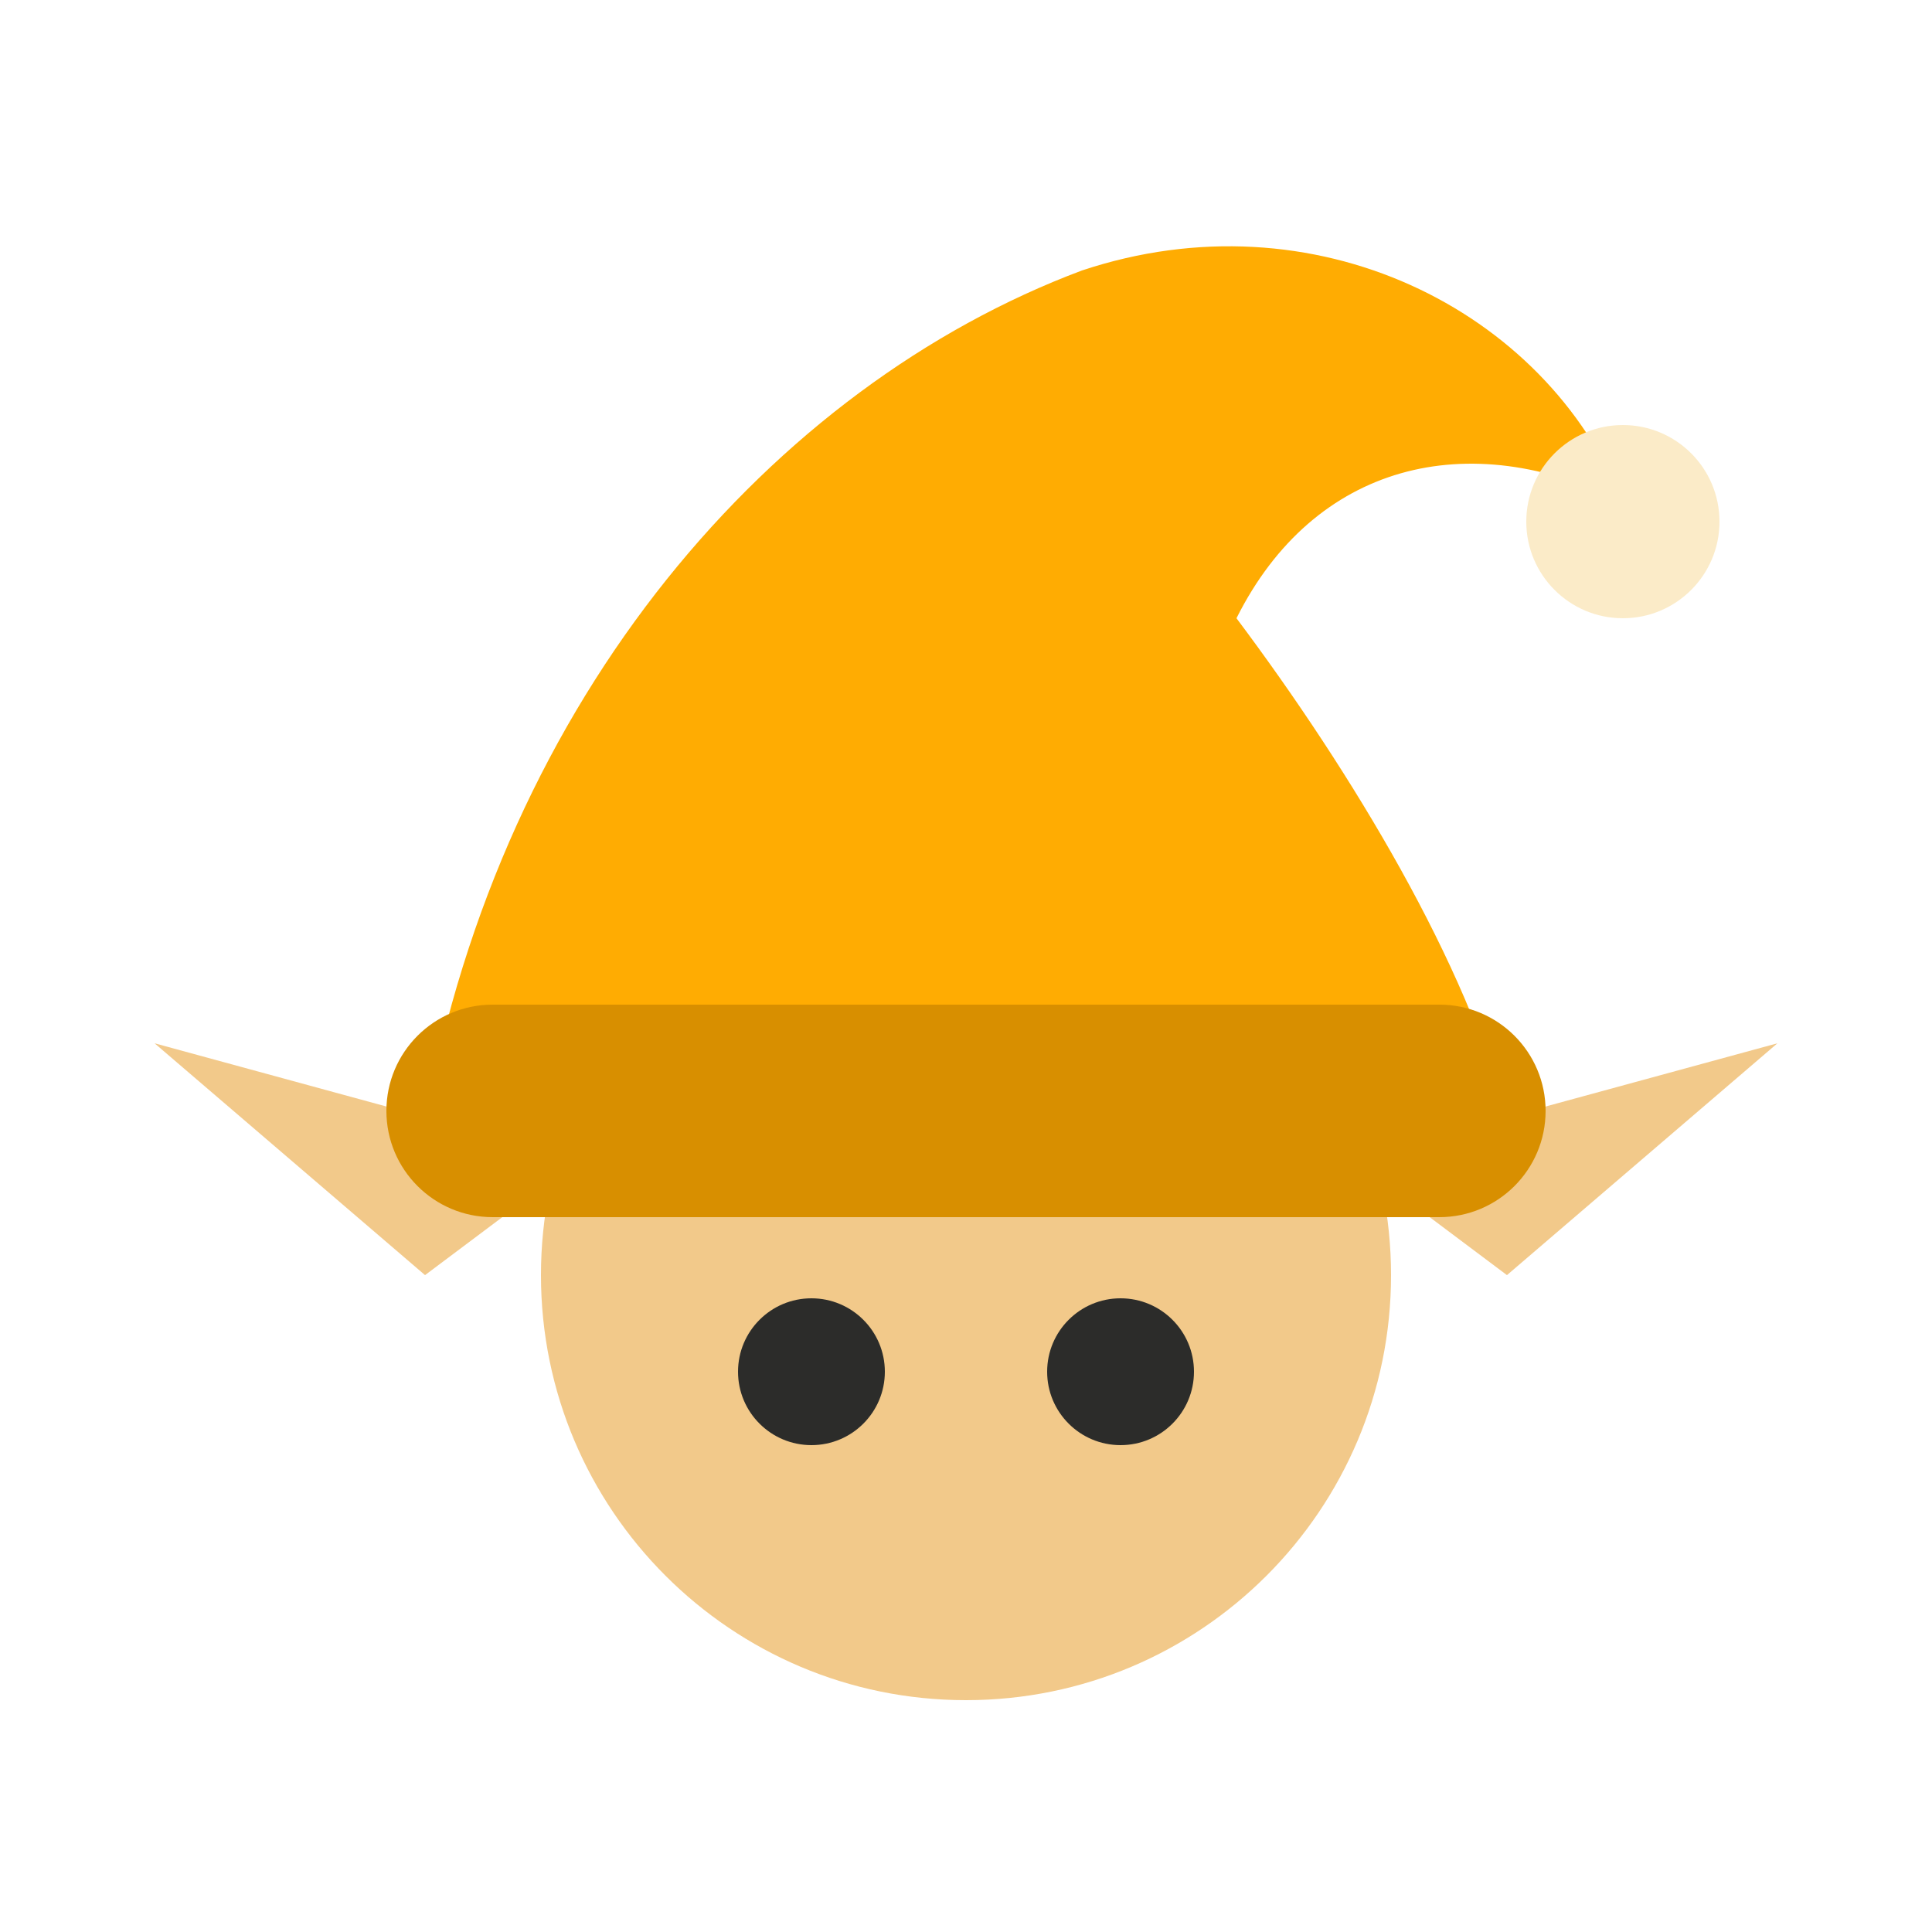
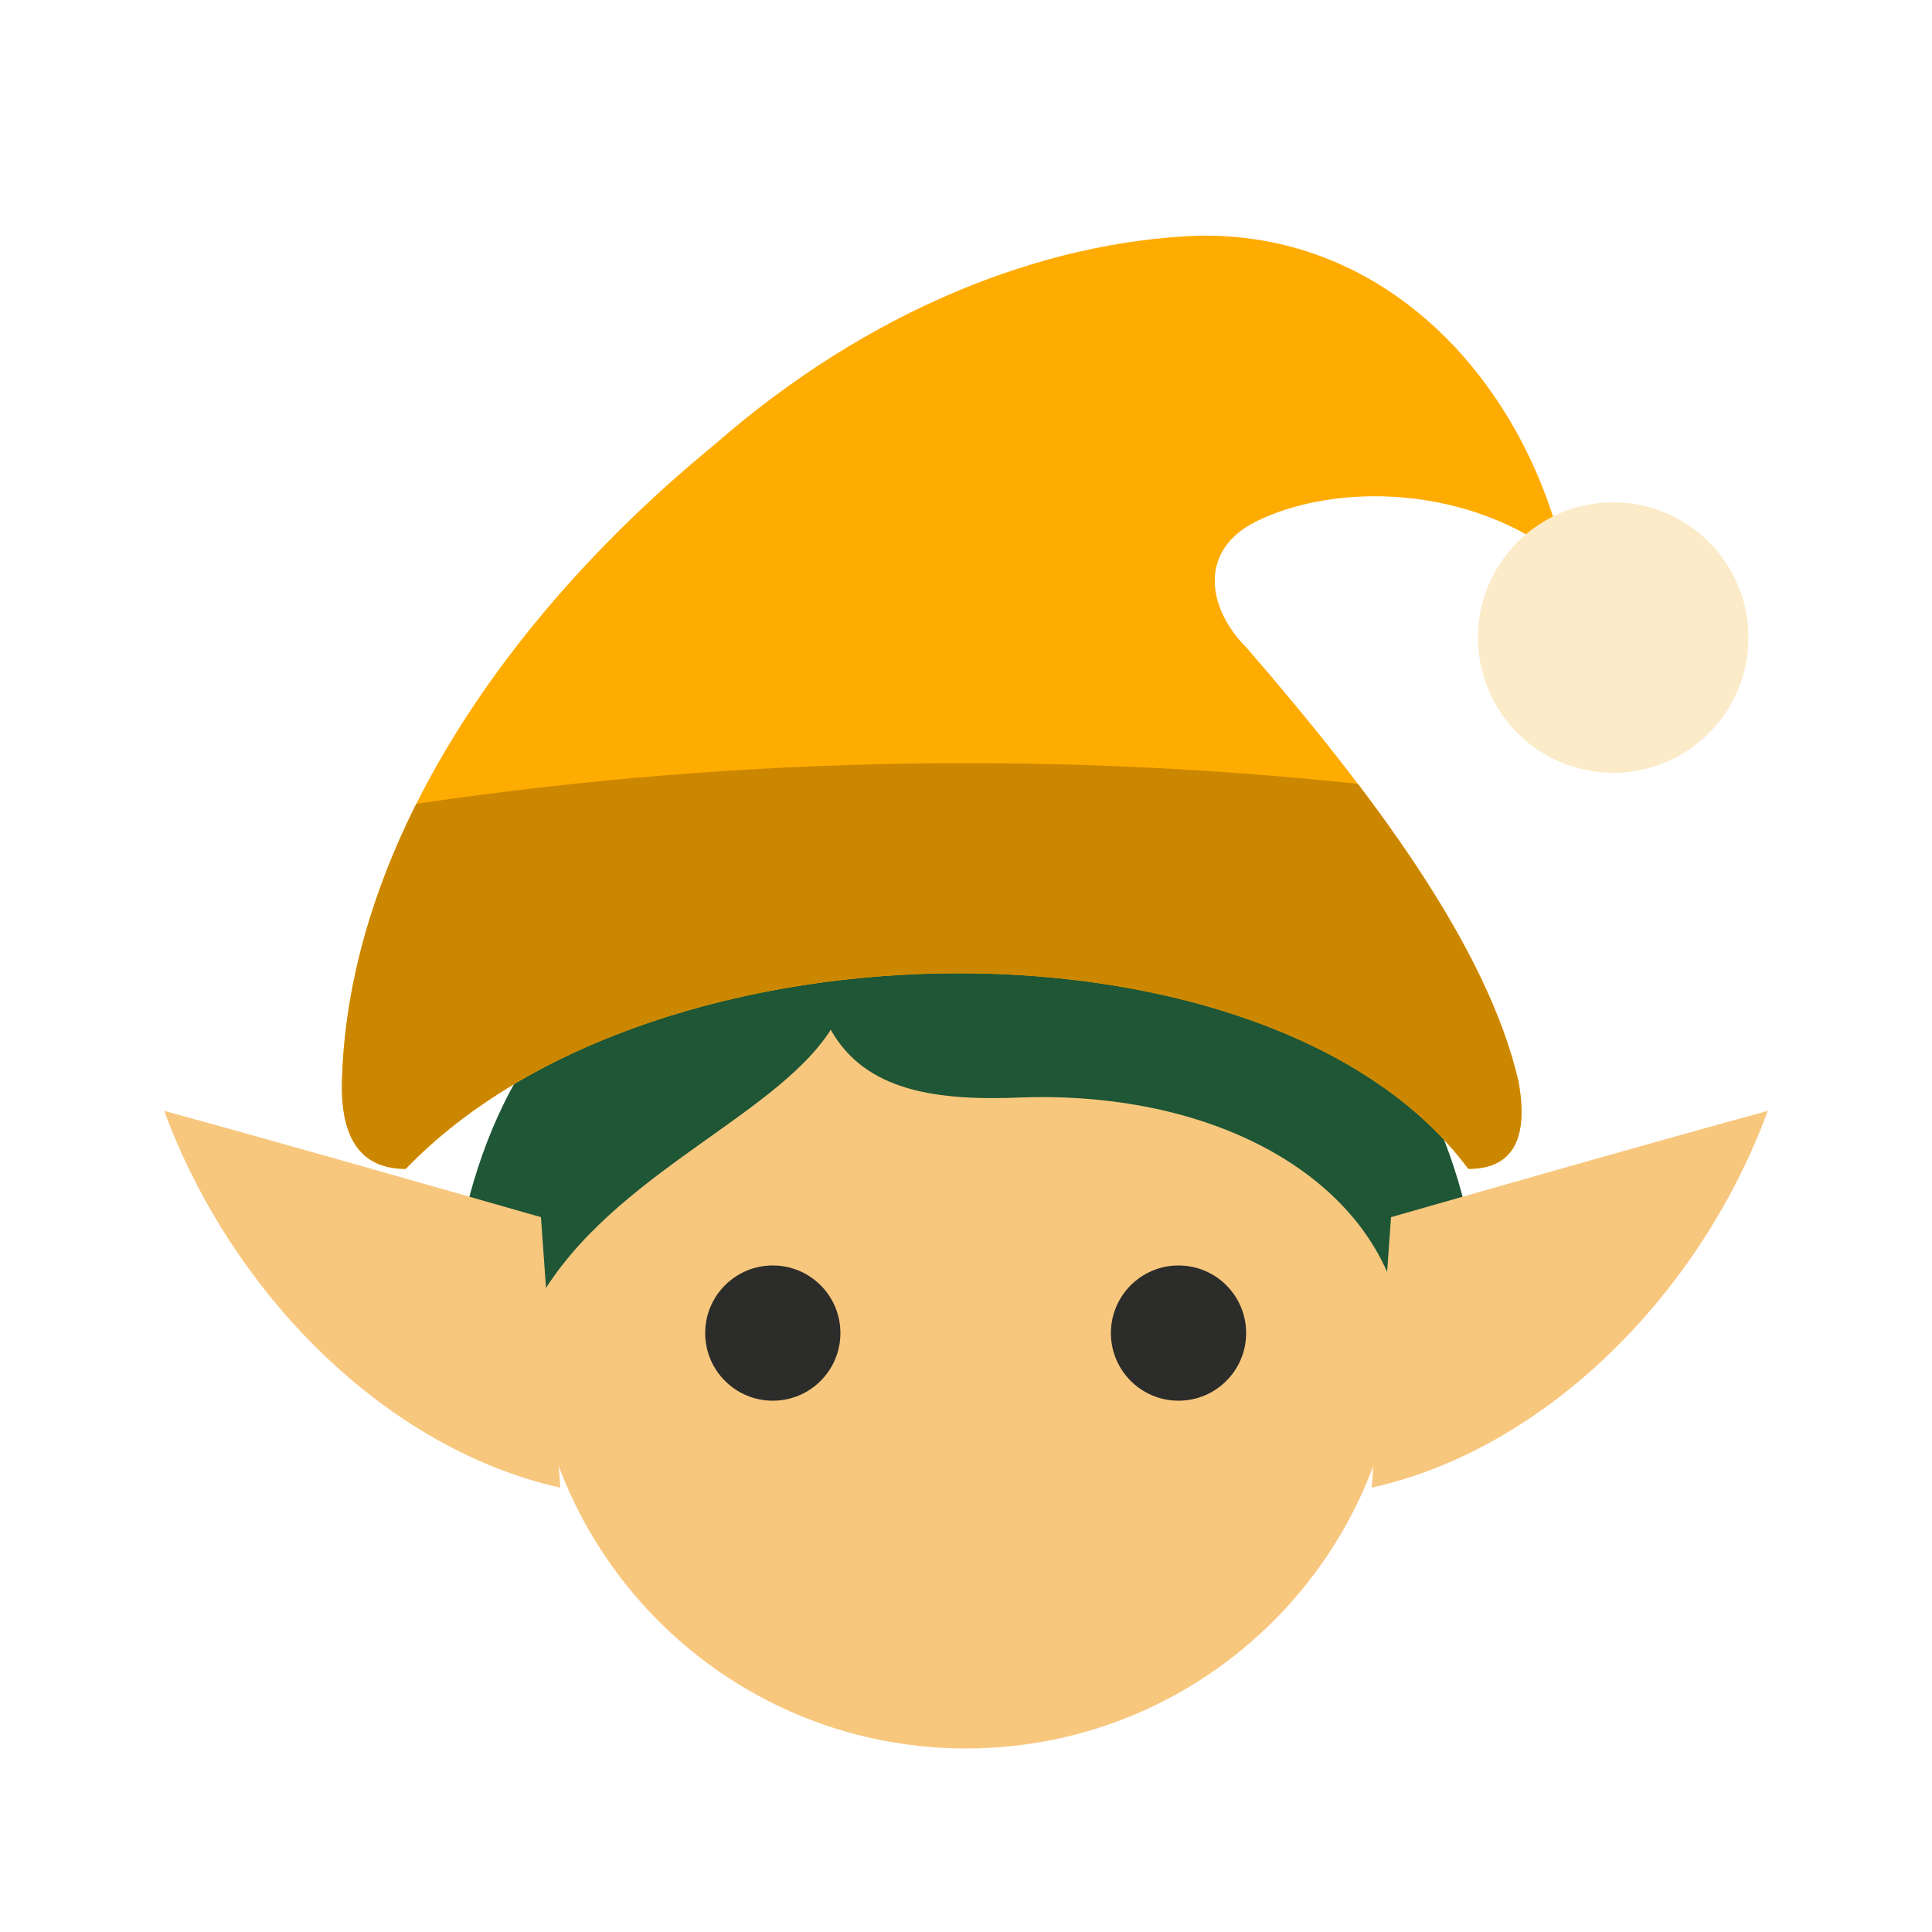
<svg xmlns="http://www.w3.org/2000/svg" viewBox="0 0 100 100">
-   <path d="M22 66 L8 54 L30 60 Z" fill="#F2C98A" />
-   <path d="M78 66 L92 54 L70 60 Z" fill="#F2C98A" />
-   <circle cx="50" cy="66" r="22" fill="#F2C98A" />
-   <path d="M22 58 C26 36 40 20 56 14 C68 10 80 16 84 26 C76 22 68 24 64 32 C70 40 76 50 78 58 Z" fill="#FFAC02" />
-   <circle cx="84" cy="27" r="5" fill="#FBEBC8" />
-   <rect x="20" y="52" width="60" height="11" rx="5.5" fill="#D88F00" />
-   <circle cx="42" cy="71" r="3.8" fill="#2C2C2A" />
-   <circle cx="58" cy="71" r="3.8" fill="#2C2C2A" />
+   <defs>
+     <clipPath id="cap">
+       <path d="M21 60.5 Q17.6 60.5 17.7 56 C18 44 26 32 37 23 C45 16 54 12.5 62 12.2 C72 12 79 20 81 29 C76 25 69 25 65 27 C62 28.5 62.5 31.5 64.5 33.5 C71 41 77 49 78.6 56 Q79.4 60.5 76 60.5 C66 47 34 47 21 60.5 Z" />
+     </clipPath>
+   </defs>
+   <path d="M23 73 C23 52 34 45 50 45 C66 45 77 52 77 73 Z" fill="#1E5636" />
+   <path d="M8.5 57.5 C14 59 21 61 28 63 L29 77 C20 75 12 67 8.5 57.5 Z" fill="#F8C77E" />
+   <path d="M91.5 57.5 C86 59 79 61 72 63 L71 77 C80 75 88 67 91.5 57.5 Z" fill="#F8C77E" />
+   <path d="M27.5 68 A22.5 22.5 0 0 0 72.5 68 C71 61 63 56.5 53 56.8 C48.5 57 44.8 56.5 43 53.3 C40 58 31 61 27.5 68 Z" fill="#F8C77E" />
+   <path d="M21 60.5 Q17.6 60.5 17.7 56 C18 44 26 32 37 23 C45 16 54 12.5 62 12.2 C72 12 79 20 81 29 C76 25 69 25 65 27 C62 28.5 62.5 31.5 64.5 33.5 C71 41 77 49 78.6 56 Q79.4 60.5 76 60.5 C66 47 34 47 21 60.5 Z" fill="#FFAC02" />
+   <path d="M0 46 Q50 33 100 46 L100 100 L0 100 Z" fill="#CC8700" clip-path="url(#cap)" />
+   <circle cx="83.5" cy="33" r="7" fill="#FBEBC8" />
+   <circle cx="40" cy="69" r="3.5" fill="#2C2C2A" />
+   <circle cx="61" cy="69" r="3.5" fill="#2C2C2A" />
</svg>
